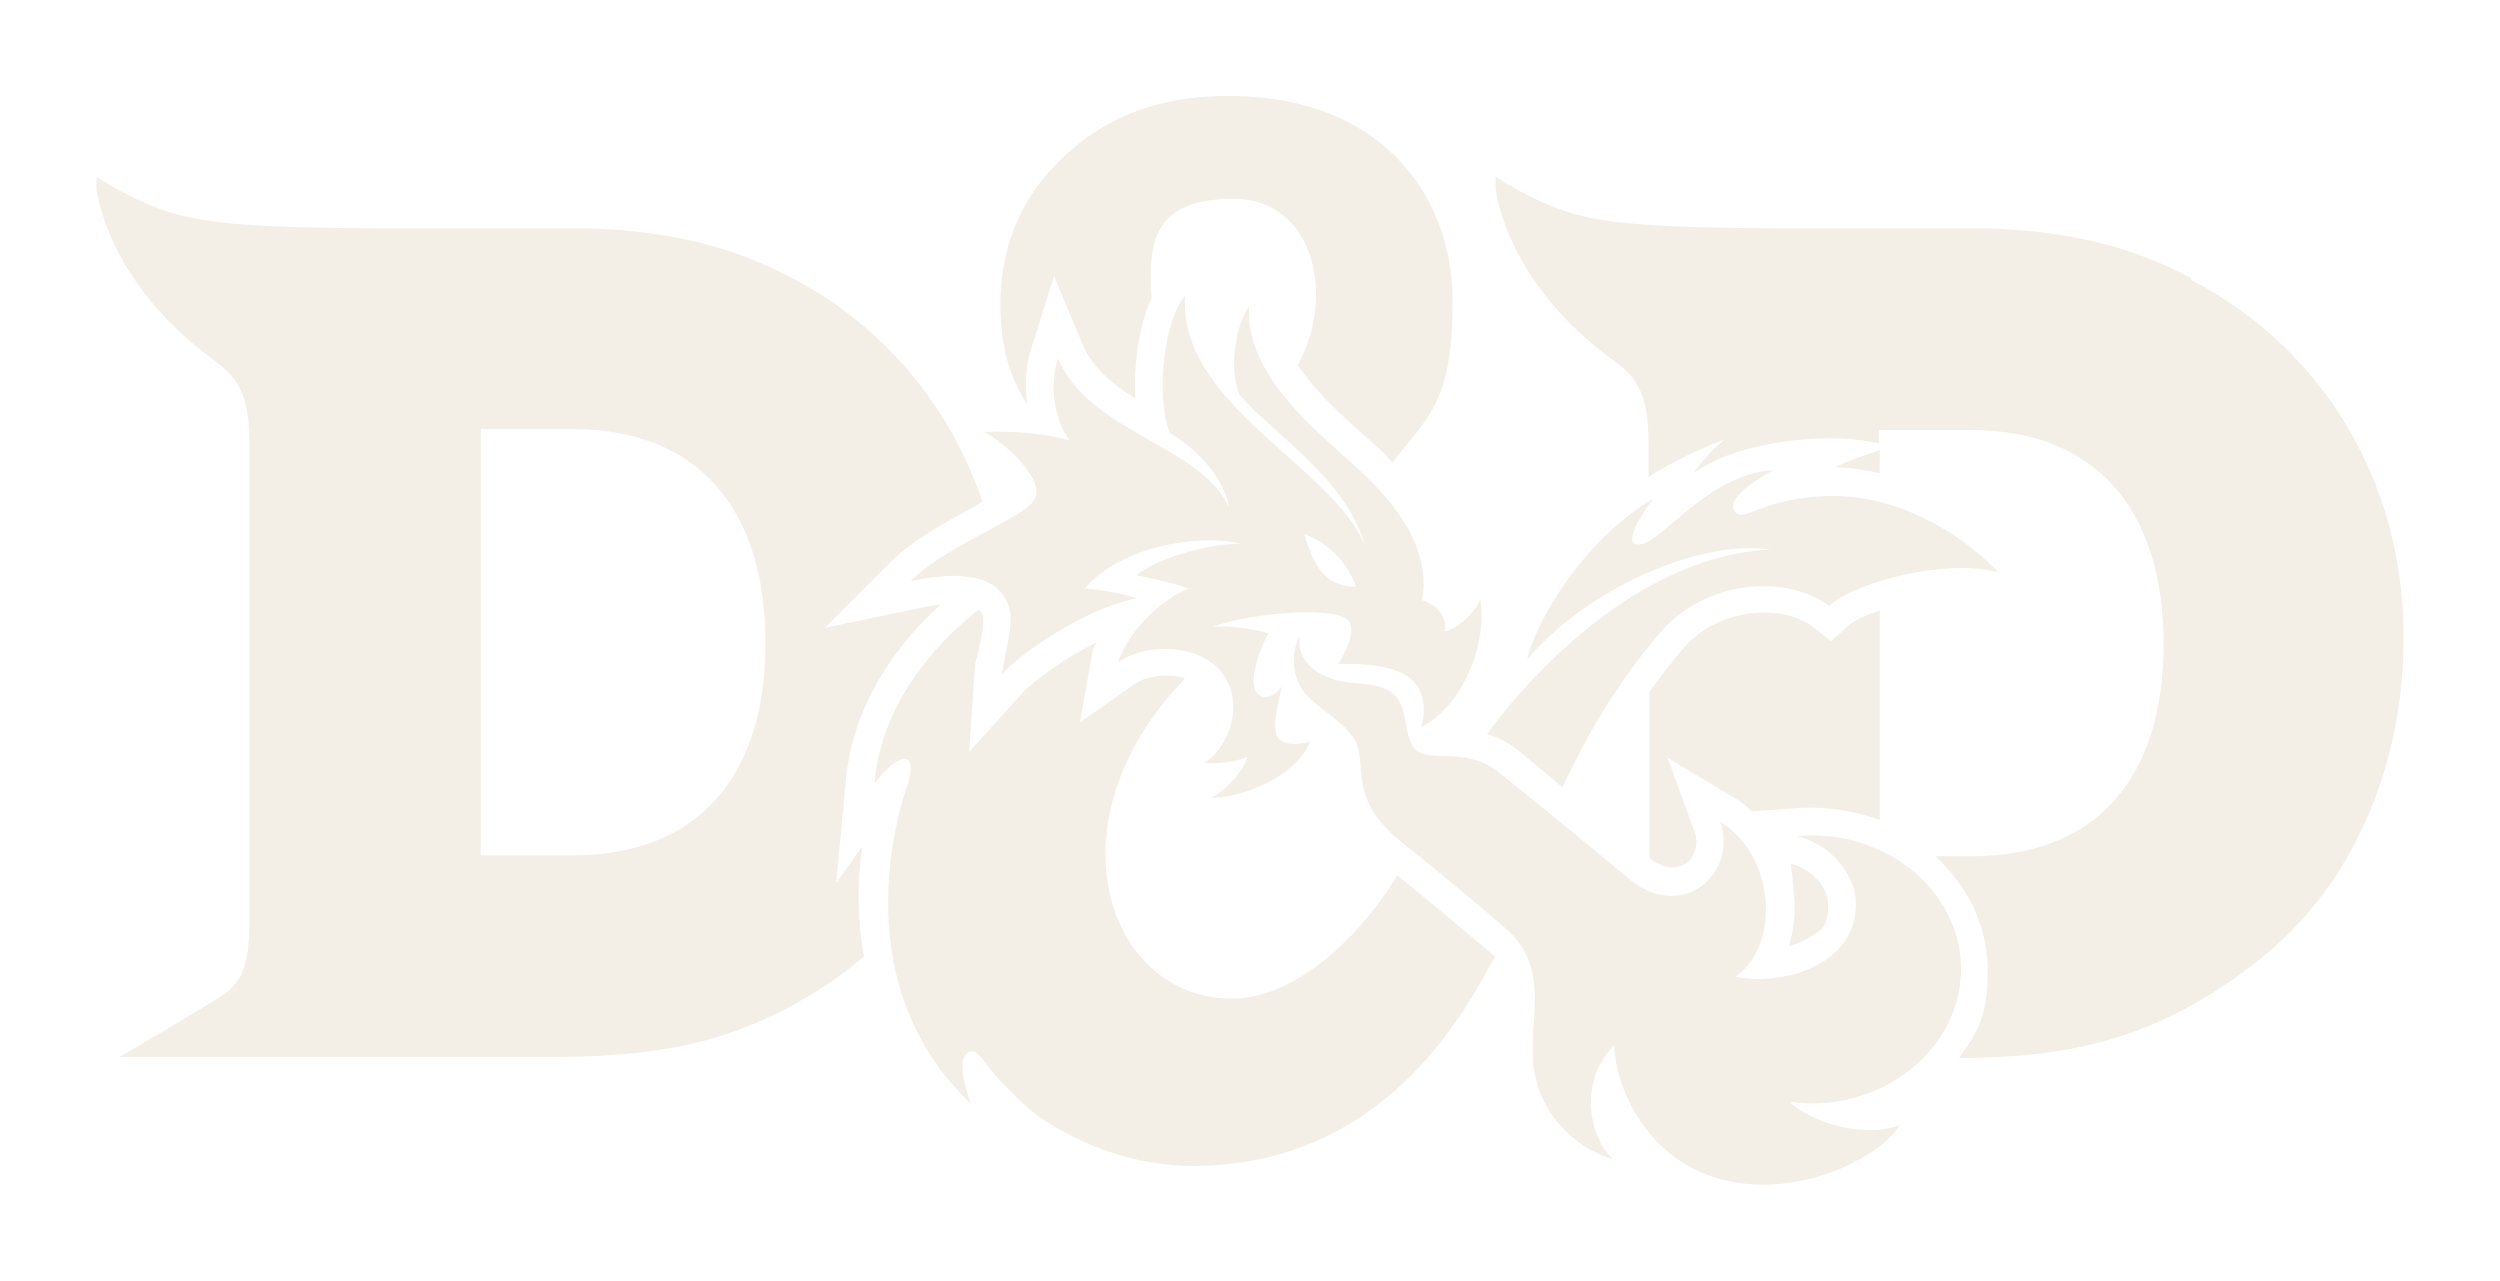
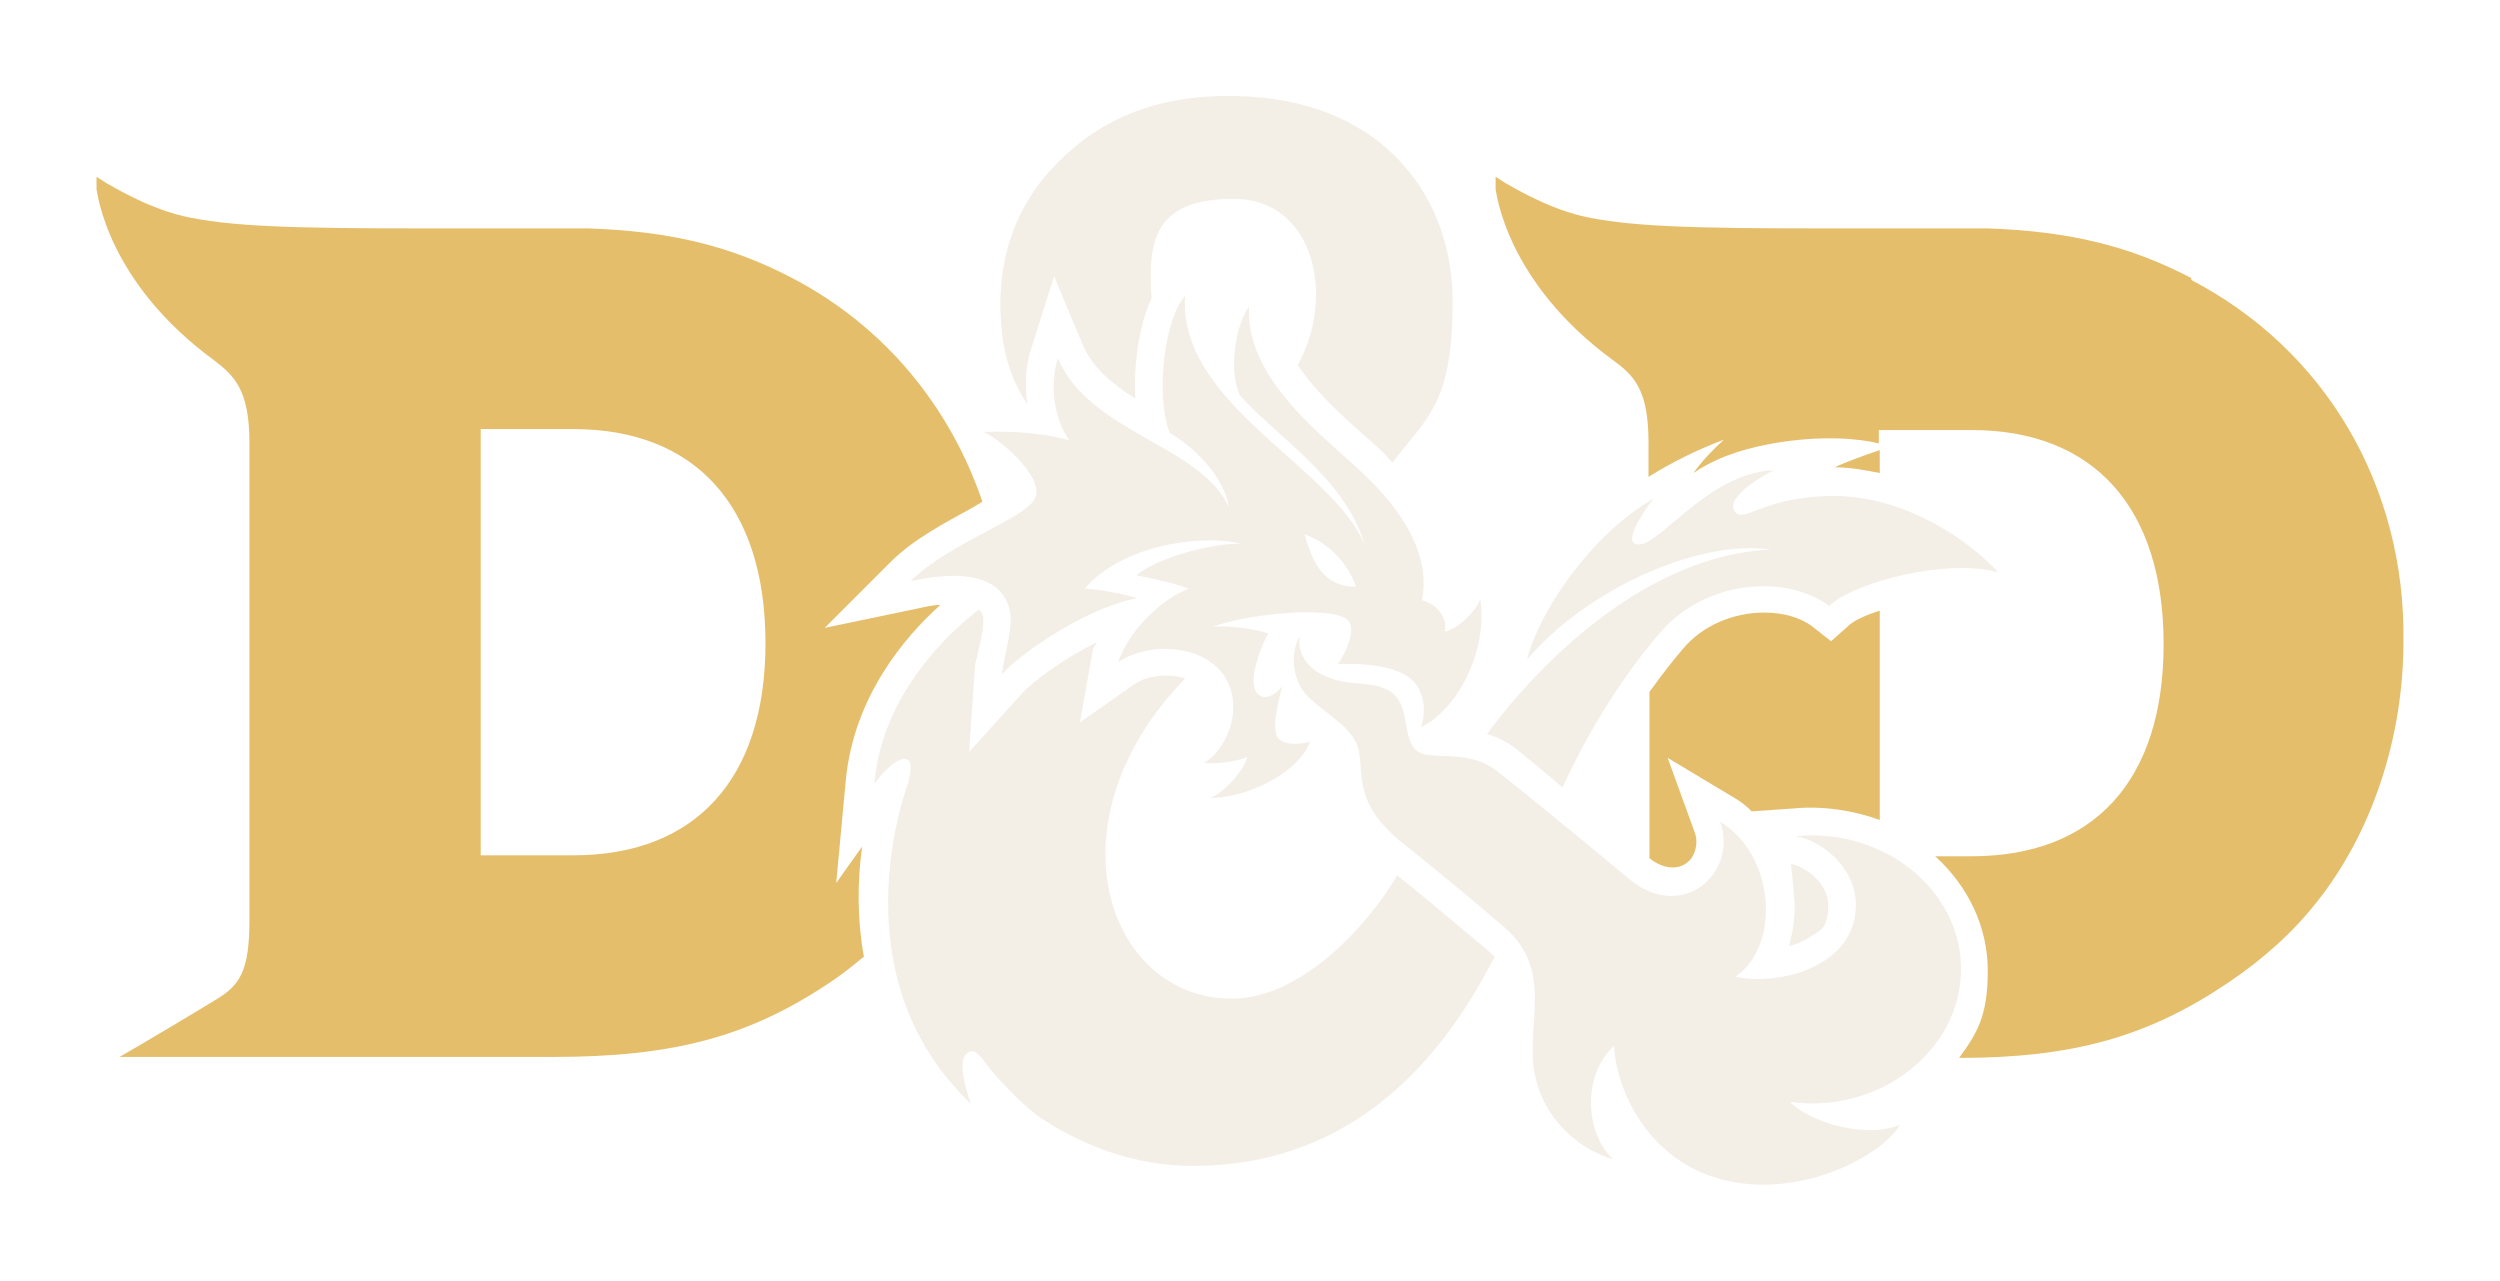
<svg xmlns="http://www.w3.org/2000/svg" id="Layer_1" version="1.1" viewBox="0 0 261.6 134">
  <defs>
    <style>
      .st0 {
        fill: #f3eee6;
      }
+ 
+       .st1 {
+         fill: #e5be6b;
+       }
    </style>
  </defs>
-   <path class="st0" d="M60,89.5h-9.7v-44.6h9.7c12.8,0,20.1,8.1,20.1,22.4s-7.4,22.2-20.1,22.2M196.7,49.5v-2.4c-1.5.5-3.7,1.3-4.7,1.8,1.6,0,3.2.3,4.7.6M90.2,88.6l-2.7,3.8,1-10.7c.8-8.7,6.1-15,9.9-18.4-.7,0-1.6.2-2.5.4l-9.6,2,6.9-6.9c2.4-2.4,5.7-4.1,8.6-5.7.3-.2.7-.4,1-.6-3.4-10-10.3-18.4-19.9-23.4-6.3-3.3-12.6-4.9-21.3-5.2h-17.4c-13.8,0-20.3-.2-25.1-1.3-4.1-1-7.8-3.4-7.9-3.4l-1.1-.7v1.3c.1.4,1.1,9.7,12.3,17.9,2.1,1.6,3.7,3.1,3.7,8.6v50c0,5.3-1,6.8-3.5,8.3-2.6,1.6-8.2,4.9-8.2,4.9l-1.9,1.1h45.3c12.7,0,20.6-2.1,29.2-7.9,1.2-.8,2.3-1.7,3.4-2.6-.7-3.8-.7-7.8-.2-11.4M177,89.8c.5-.8.7-1.8.3-2.8l-2.8-7.7,7,4.2c.7.4,1.3.9,1.8,1.4l4.3-.3c3.2-.3,6.3.2,9.1,1.2v-21.9c-1.6.5-2.8,1.1-3.3,1.6l-1.8,1.6-1.9-1.5c-1.3-1-3.1-1.5-5.1-1.5-3.3,0-6.5,1.4-8.5,3.8-1.3,1.5-2.4,3-3.5,4.5v17.4c1.6,1.3,3.4,1.3,4.4,0M229.3,29.1c-6.3-3.3-12.6-4.9-21.3-5.2h-17.4c-13.8,0-20.3-.2-25.1-1.3-4.1-1-7.8-3.4-7.9-3.4l-1.1-.7v1.3c.1.4,1.1,9.7,12.3,17.9,2.2,1.6,3.7,3.1,3.7,8.6v3.6c2.4-1.5,5-2.8,7.9-3.9-1,.9-2.2,2.1-3.2,3.5,1.9-1.3,4.4-2.4,8.3-3.1,5.2-.9,9.1-.5,11.1,0v-1.4h9.7c12.8,0,20.1,8.1,20.1,22.4s-7.3,22.2-20.1,22.2h-3.8c3.4,3.1,5.5,7.3,5.5,12s-1.1,6.5-3,9.1c12.1,0,19.9-2.3,28.2-7.9,3.7-2.5,6.8-5.3,9.3-8.5,5.7-7.2,9-17.1,9-27.2.2-16.3-8.2-30.5-22.2-37.8" />
+   <path class="st1" d="M60,89.5h-9.7v-44.6h9.7c12.8,0,20.1,8.1,20.1,22.4s-7.4,22.2-20.1,22.2M196.7,49.5v-2.4c-1.5.5-3.7,1.3-4.7,1.8,1.6,0,3.2.3,4.7.6M90.2,88.6l-2.7,3.8,1-10.7c.8-8.7,6.1-15,9.9-18.4-.7,0-1.6.2-2.5.4l-9.6,2,6.9-6.9c2.4-2.4,5.7-4.1,8.6-5.7.3-.2.7-.4,1-.6-3.4-10-10.3-18.4-19.9-23.4-6.3-3.3-12.6-4.9-21.3-5.2h-17.4c-13.8,0-20.3-.2-25.1-1.3-4.1-1-7.8-3.4-7.9-3.4l-1.1-.7v1.3c.1.4,1.1,9.7,12.3,17.9,2.1,1.6,3.7,3.1,3.7,8.6v50c0,5.3-1,6.8-3.5,8.3-2.6,1.6-8.2,4.9-8.2,4.9l-1.9,1.1h45.3c12.7,0,20.6-2.1,29.2-7.9,1.2-.8,2.3-1.7,3.4-2.6-.7-3.8-.7-7.8-.2-11.4M177,89.8c.5-.8.7-1.8.3-2.8l-2.8-7.7,7,4.2c.7.4,1.3.9,1.8,1.4l4.3-.3c3.2-.3,6.3.2,9.1,1.2v-21.9c-1.6.5-2.8,1.1-3.3,1.6l-1.8,1.6-1.9-1.5c-1.3-1-3.1-1.5-5.1-1.5-3.3,0-6.5,1.4-8.5,3.8-1.3,1.5-2.4,3-3.5,4.5v17.4c1.6,1.3,3.4,1.3,4.4,0M229.3,29.1c-6.3-3.3-12.6-4.9-21.3-5.2h-17.4c-13.8,0-20.3-.2-25.1-1.3-4.1-1-7.8-3.4-7.9-3.4l-1.1-.7v1.3c.1.4,1.1,9.7,12.3,17.9,2.2,1.6,3.7,3.1,3.7,8.6v3.6c2.4-1.5,5-2.8,7.9-3.9-1,.9-2.2,2.1-3.2,3.5,1.9-1.3,4.4-2.4,8.3-3.1,5.2-.9,9.1-.5,11.1,0v-1.4h9.7c12.8,0,20.1,8.1,20.1,22.4s-7.3,22.2-20.1,22.2h-3.8c3.4,3.1,5.5,7.3,5.5,12s-1.1,6.5-3,9.1c12.1,0,19.9-2.3,28.2-7.9,3.7-2.5,6.8-5.3,9.3-8.5,5.7-7.2,9-17.1,9-27.2.2-16.3-8.2-30.5-22.2-37.8" />
  <path class="st0" d="M104.8,34.3c-.9-9.7,3.7-15.1,5.8-17.2,4.6-4.7,10.8-7.5,20-7,14.4.8,21.4,10.7,21.4,21.4s-2.6,12.1-6.3,16.9c-.2-.2-.4-.4-.6-.7-.7-.7-1.5-1.4-2.4-2.2-2.4-2.1-5.1-4.6-6.9-7.3,4-7.2,1.7-17.4-6.7-17.4s-9,4.5-8.6,10.4c-1.3,2.8-1.9,6.9-1.7,10.5-2.4-1.5-4.4-3.2-5.4-5.4l-3.1-7.4-2.4,7.6c-.6,1.8-.7,3.8-.4,5.8h0c-1.1-1.6-2.4-4.3-2.7-8M95.3,60.8c4.1-4.1,12.6-6.7,13.1-8.9.6-2.2-3.8-6-5.5-6.7,6-.2,9,.9,9,.9-1.6-2.3-2.1-5.8-1.2-8.6,3.3,7.8,15,9.1,17.9,15.6-.4-2.8-3.1-6-6.2-7.8-1.6-4.3-.4-12.2,1.6-14.3-.7,11.3,15.4,17.8,18.8,26-2-7-9.5-11.5-13.1-15.7-1.2-2.8-.3-7.5,1-9.2-.4,7.6,7.8,13.5,12.2,17.7,5.2,5,6.6,9.4,5.9,13,1.1.3,2.7,1.4,2.4,3.3,1.6-.4,3.3-2.3,3.7-3.4.8,5.6-2.5,11.6-6.2,13.4,0,0,1-2.7-.7-4.7s-6.4-2-8-1.9c0,0,2-2.9,1.2-4.4-1-1.8-10.2-1-14.4.5,1.4-.2,4.7.2,5.9.7-.6,1-2.3,5-1.1,6.3,1.1,1.1,2.6-.8,2.6-.8,0,0-1.4,4.5-.4,5.5s3.3.3,3.3.3c-1.4,3.5-6.8,5.9-10.5,5.9,1.3-.4,3.6-2.8,3.9-4.3-1,.5-3.6.8-4.5.6,1.2-.5,3.7-3.6,2.9-7.2-1.1-5.1-8.3-5.8-11.9-3.3,1.2-3.5,4.7-6.7,7.4-7.7-1.6-.6-3.5-1-5.5-1.4,2.3-1.9,8.1-3.4,11-3.3-4.5-1.1-12.7.3-16.4,4.7,1.2,0,4.3.6,5.5,1-5.1.9-12.2,5.7-14.2,8,.5-3,1.4-5.5.7-7.3-1-2.7-4.1-3.8-10.2-2.5M141.9,61.4s-1.2-4-5.4-5.5c.8,2.8,1.9,5.5,5.4,5.5M205.2,101.4c0-8.3-8.1-14.8-17.3-13.9,2.6.4,6.3,3.2,6.3,7.2,0,6.5-8.1,8.5-12.6,7.5,4.8-3.3,4.1-12.8-1.6-16.2,1.9,5.3-3.9,10.6-9.5,6-3.1-2.6-10.4-8.6-13.7-11.2-3.2-2.6-7-1.1-8.5-2.2-1.7-1.3-.6-4.9-2.9-6.3-2-1.1-3.9-.5-6.1-1.3-2.1-.7-3.6-2.3-3.3-4.4-.9,1.5-.9,4.2.6,6,1.6,1.8,4.1,2.9,5.2,4.9,1.4,2.6-1,6.1,5.2,10.9,2.9,2.3,7.5,6.1,10.5,8.7,5,4.4,2.3,9.9,3,14.7.8,5.6,5.3,8.7,8.3,9.5-2.6-2.3-3.6-8.3.1-11.9.2,4.7,3.6,12,11.2,14,8.2,2.2,16.9-2.5,18.7-5.7-3.2,1.4-9.1,0-11.5-2.4,9.4,1.3,17.9-5.4,17.9-13.9M155.5,99.3c-2.6-2.2-6.4-5.4-9.3-7.7-3.3,5.6-10.2,12.9-17.3,12.9-13,0-19.5-18.4-4.9-33.5-.8-.3-1.7-.3-2-.3-1.2,0-2.5.3-3.3.9l-5.7,4,1.3-7.3c0-.4.3-.8.5-1.1-3.3,1.6-6.6,4-7.8,5.3l-5.6,6.2.6-8.7c0-.7.3-1.3.4-2,.3-1.4.7-3.1.4-3.7s-.2-.3-.4-.5c-2.7,2.1-10.1,8.6-10.9,18.2,0,0,1.4-2,2.7-2.5.8-.3,1.5,0,.8,2.5-.3.9-7.4,20.2,6.6,33.5,0,0-1.5-3.9-.6-5.1.5-.6,1-.6,1.8.4.6.8,1.2,1.6,1.9,2.3h0c1.2,1.3,2.4,2.5,3.8,3.6,4.2,2.9,9.9,5.3,16.3,5.3,17.3,0,26.5-11.9,31.6-21.9-.4-.3-.6-.6-.9-.8M185.3,57.5c-12.9.6-24,11.6-29.7,19.3,1,.3,2.1.8,3.1,1.6,1.2,1,3,2.4,4.8,4,1.5-3.3,5-10.2,10.3-16.3,4.8-5.5,13.2-6,17.6-2.7,2.8-2.6,12.6-5,17.7-3.5-3.1-3.4-9.8-8-17.2-8s-9.5,3-10.4,1.6c-1.1-1.7,4.1-4.3,4.1-4.3-7.2.3-12.4,8.7-14.5,7.7-1.3-.6,1.9-4.7,1.9-4.7-6.6,3.8-12,11.9-13.2,16.8,6.2-7.3,17.9-12.6,25.5-11.5M187.4,90.4c1.3.2,3.9,1.9,3.9,4.3s-.7,2.6-2,3.4c-.6.4-1.3.7-2.1.9.4-1.4.6-2.9.6-4.4-.2-2.7-.4-4.2-.4-4.2" />
</svg>
